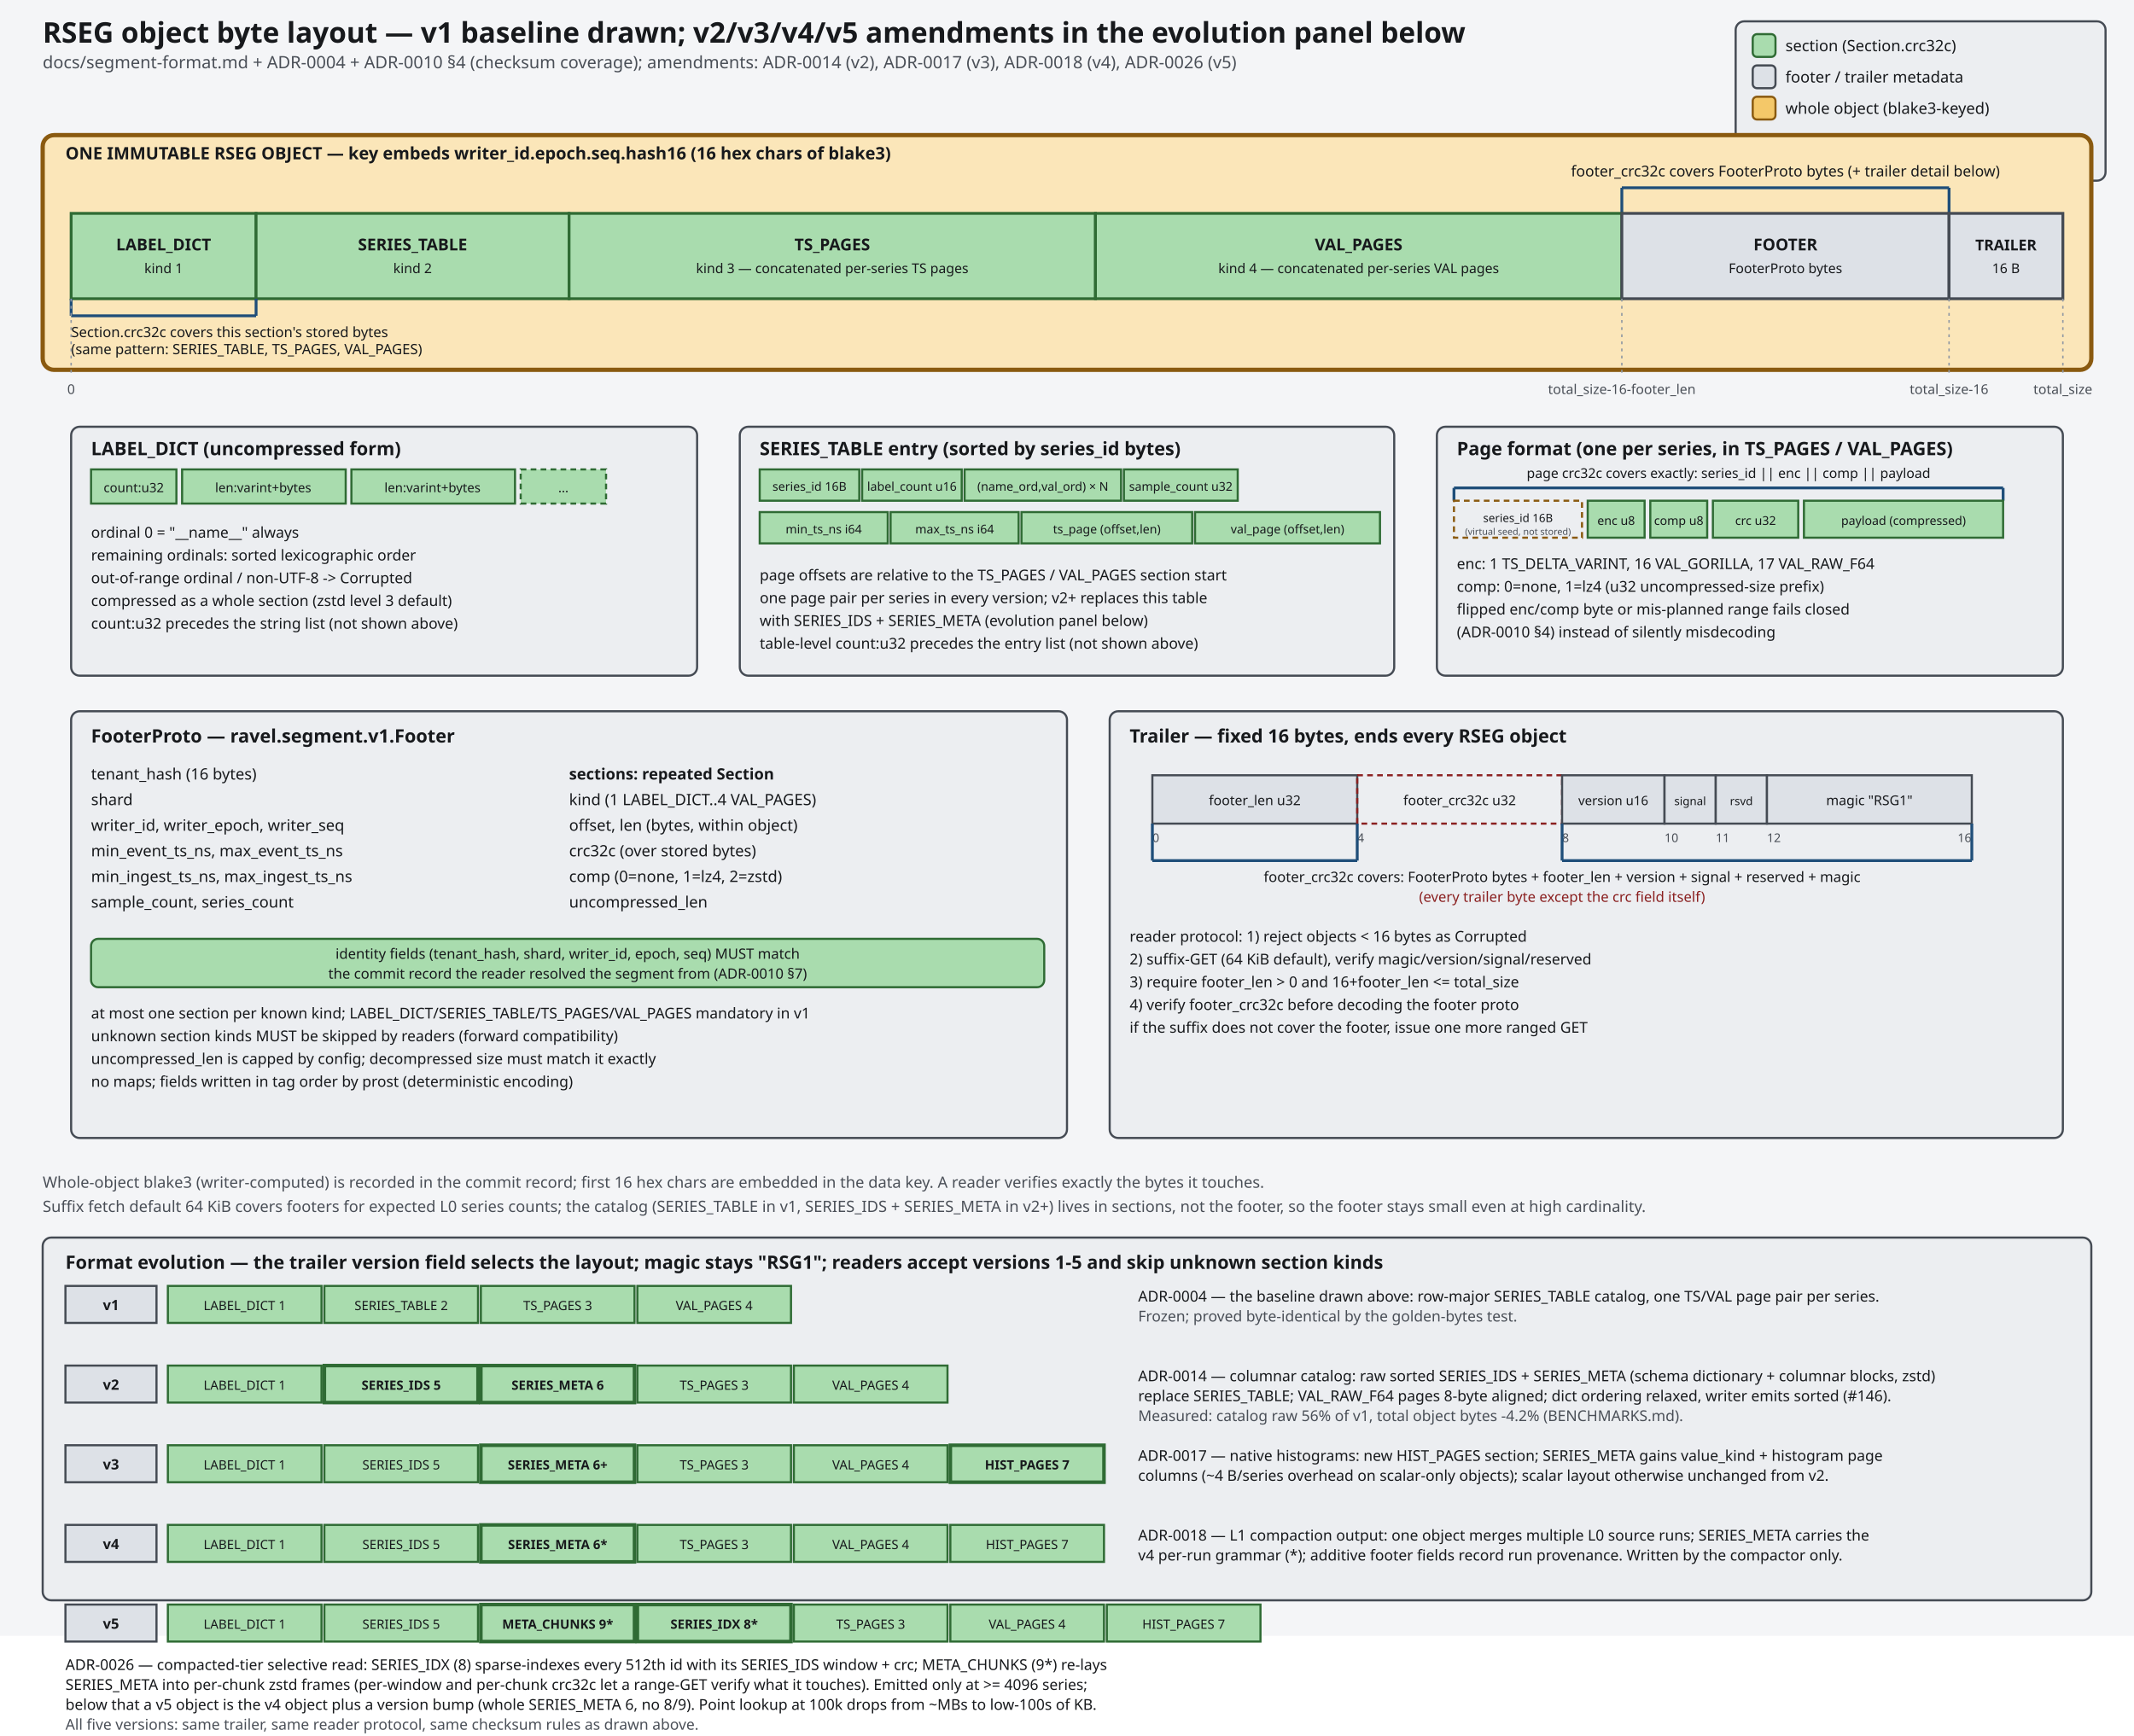
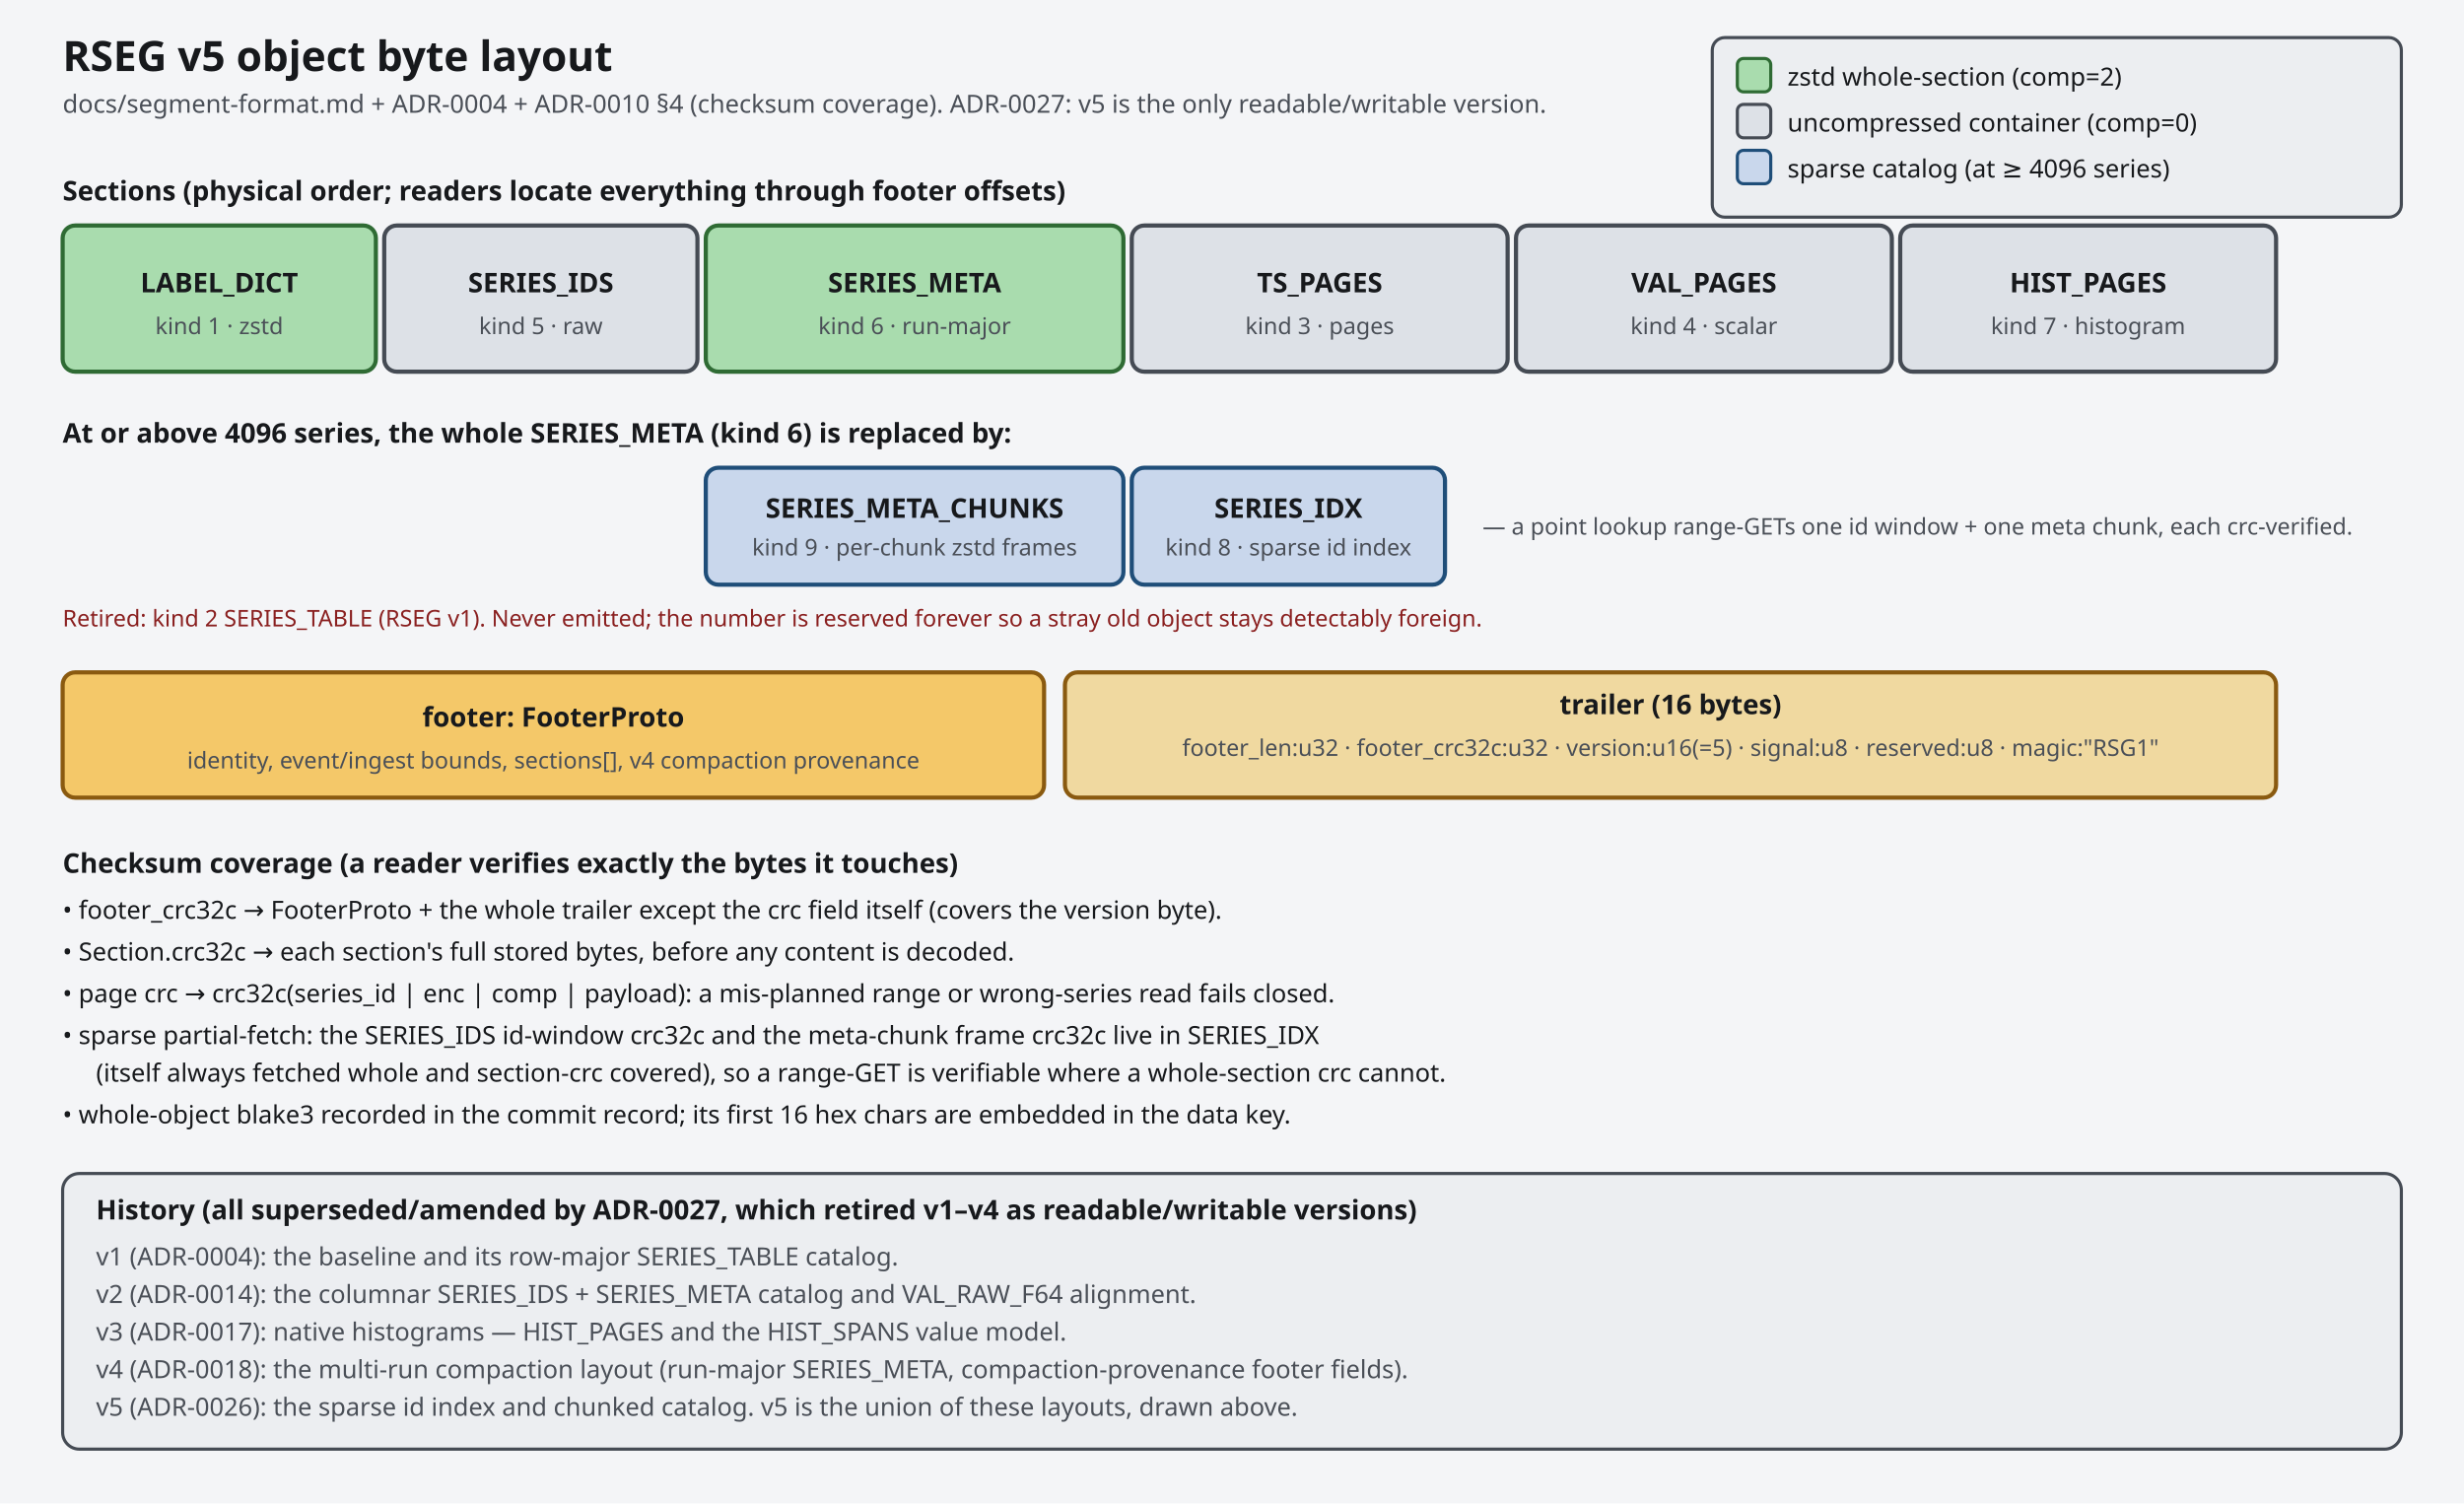
- <svg xmlns="http://www.w3.org/2000/svg" width="1500" height="1220" viewBox="0 0 1500 1220" font-family="system-ui, sans-serif">
-   <rect x="0" y="0" width="1500" height="1150" fill="#f4f5f7" />
-   <text x="30" y="30" font-size="20" font-weight="bold" fill="#17191c">RSEG object byte layout — v1 baseline drawn; v2/v3/v4/v5 amendments in the evolution panel below</text>
-   <text x="30" y="48" font-size="12" fill="#4a4f57">docs/segment-format.md + ADR-0004 + ADR-0010 §4 (checksum coverage); amendments: ADR-0014 (v2), ADR-0017 (v3), ADR-0018 (v4), ADR-0026 (v5)</text>
+ <svg xmlns="http://www.w3.org/2000/svg" width="1180" height="720" viewBox="0 0 1180 720" font-family="system-ui, sans-serif">
+   <rect x="0" y="0" width="1180" height="720" fill="#f4f5f7" />
+   <text x="30" y="34" font-size="20" font-weight="bold" fill="#17191c">RSEG v5 object byte layout</text>
+   <text x="30" y="54" font-size="12" fill="#4a4f57">docs/segment-format.md + ADR-0004 + ADR-0010 §4 (checksum coverage). ADR-0027: v5 is the only readable/writable version.</text>
  <g>
-     <rect x="1220" y="15" width="260" height="112" rx="6" fill="#eceef1" stroke="#454b54" stroke-width="1.5" />
-     <rect x="1232" y="24" width="16" height="16" rx="3" fill="#a9dcae" stroke="#2f6b34" stroke-width="1.5" />
-     <text x="1255" y="36" font-size="11" fill="#17191c">section (Section.crc32c)</text>
-     <rect x="1232" y="46" width="16" height="16" rx="3" fill="#dde1e7" stroke="#454b54" stroke-width="1.5" />
-     <text x="1255" y="58" font-size="11" fill="#17191c">footer / trailer metadata</text>
-     <rect x="1232" y="68" width="16" height="16" rx="3" fill="#f4c869" stroke="#8a5a10" stroke-width="1.5" />
-     <text x="1255" y="80" font-size="11" fill="#17191c">whole object (blake3-keyed)</text>
-     <line x1="1232" y1="98" x2="1248" y2="98" stroke="#1f4e79" stroke-width="2" />
-     <text x="1255" y="102" font-size="11" fill="#17191c">crc coverage bracket</text>
-     <rect x="1232" y="108" width="16" height="12" rx="2" fill="none" stroke="#8a2020" stroke-width="1.5" stroke-dasharray="3,2" />
-     <text x="1255" y="118" font-size="11" fill="#17191c">excluded from that crc</text>
+     <rect x="820" y="18" width="330" height="86" rx="6" fill="#eceef1" stroke="#454b54" stroke-width="1.5" />
+     <rect x="832" y="28" width="16" height="16" rx="3" fill="#a9dcae" stroke="#2f6b34" stroke-width="1.5" />
+     <text x="856" y="41" font-size="12" fill="#17191c">zstd whole-section (comp=2)</text>
+     <rect x="832" y="50" width="16" height="16" rx="3" fill="#dde1e7" stroke="#454b54" stroke-width="1.5" />
+     <text x="856" y="63" font-size="12" fill="#17191c">uncompressed container (comp=0)</text>
+     <rect x="832" y="72" width="16" height="16" rx="3" fill="#c9d7ec" stroke="#1f4e79" stroke-width="1.5" />
+     <text x="856" y="85" font-size="12" fill="#17191c">sparse catalog (at ≥ 4096 series)</text>
  </g>
-   <rect x="30" y="95" width="1440" height="165" rx="8" fill="#fbe6b9" stroke="#8a5a10" stroke-width="3" />
-   <text x="46" y="112" font-size="12" font-weight="bold" fill="#17191c">ONE IMMUTABLE RSEG OBJECT — key embeds writer_id.epoch.seq.hash16 (16 hex chars of blake3)</text>
-   <line x1="1140" y1="132" x2="1370" y2="132" stroke="#1f4e79" stroke-width="2" />
-   <line x1="1140" y1="132" x2="1140" y2="150" stroke="#1f4e79" stroke-width="2" />
-   <line x1="1370" y1="132" x2="1370" y2="150" stroke="#1f4e79" stroke-width="2" />
-   <text x="1255" y="124" font-size="10.5" text-anchor="middle" fill="#17191c">footer_crc32c covers FooterProto bytes (+ trailer detail below)</text>
+   <text x="30" y="96" font-size="13" font-weight="bold" fill="#17191c">Sections (physical order; readers locate everything through footer offsets)</text>
+   <g stroke-width="2">
+     <rect x="30" y="108" width="150" height="70" rx="6" fill="#a9dcae" stroke="#2f6b34" />
+     <rect x="184" y="108" width="150" height="70" rx="6" fill="#dde1e7" stroke="#454b54" />
+     <rect x="338" y="108" width="200" height="70" rx="6" fill="#a9dcae" stroke="#2f6b34" />
+     <rect x="542" y="108" width="180" height="70" rx="6" fill="#dde1e7" stroke="#454b54" />
+     <rect x="726" y="108" width="180" height="70" rx="6" fill="#dde1e7" stroke="#454b54" />
+     <rect x="910" y="108" width="180" height="70" rx="6" fill="#dde1e7" stroke="#454b54" />
+   </g>
+   <g font-size="13" font-weight="bold" fill="#17191c" text-anchor="middle">
+     <text x="105" y="140">LABEL_DICT</text>
+     <text x="259" y="140">SERIES_IDS</text>
+     <text x="438" y="140">SERIES_META</text>
+     <text x="632" y="140">TS_PAGES</text>
+     <text x="816" y="140">VAL_PAGES</text>
+     <text x="1000" y="140">HIST_PAGES</text>
+   </g>
+   <g font-size="11" fill="#4a4f57" text-anchor="middle">
+     <text x="105" y="160">kind 1 · zstd</text>
+     <text x="259" y="160">kind 5 · raw</text>
+     <text x="438" y="160">kind 6 · run-major</text>
+     <text x="632" y="160">kind 3 · pages</text>
+     <text x="816" y="160">kind 4 · scalar</text>
+     <text x="1000" y="160">kind 7 · histogram</text>
+   </g>
+   <text x="30" y="212" font-size="13" font-weight="bold" fill="#17191c">At or above 4096 series, the whole SERIES_META (kind 6) is replaced by:</text>
+   <g stroke-width="2">
+     <rect x="338" y="224" width="200" height="56" rx="6" fill="#c9d7ec" stroke="#1f4e79" />
+     <rect x="542" y="224" width="150" height="56" rx="6" fill="#c9d7ec" stroke="#1f4e79" />
+   </g>
+   <g font-size="13" font-weight="bold" fill="#17191c" text-anchor="middle">
+     <text x="438" y="248">SERIES_META_CHUNKS</text>
+     <text x="617" y="248">SERIES_IDX</text>
+   </g>
+   <g font-size="11" fill="#4a4f57" text-anchor="middle">
+     <text x="438" y="266">kind 9 · per-chunk zstd frames</text>
+     <text x="617" y="266">kind 8 · sparse id index</text>
+   </g>
+   <text x="710" y="256" font-size="11" fill="#4a4f57">— a point lookup range-GETs one id window + one meta chunk, each crc-verified.</text>
+   <text x="30" y="300" font-size="11" fill="#8a2020">Retired: kind 2 SERIES_TABLE (RSEG v1). Never emitted; the number is reserved forever so a stray old object stays detectably foreign.</text>
+   <g stroke-width="2">
+     <rect x="30" y="322" width="470" height="60" rx="6" fill="#f4c869" stroke="#8a5a10" />
+     <rect x="510" y="322" width="580" height="60" rx="6" fill="#f0d9a0" stroke="#8a5a10" />
+   </g>
+   <text x="265" y="348" font-size="13" font-weight="bold" fill="#17191c" text-anchor="middle">footer: FooterProto</text>
+   <text x="265" y="368" font-size="11" fill="#4a4f57" text-anchor="middle">identity, event/ingest bounds, sections[], v4 compaction provenance</text>
+   <text x="800" y="342" font-size="13" font-weight="bold" fill="#17191c" text-anchor="middle">trailer (16 bytes)</text>
+   <text x="800" y="362" font-size="11" fill="#4a4f57" text-anchor="middle">footer_len:u32 · footer_crc32c:u32 · version:u16(=5) · signal:u8 · reserved:u8 · magic:"RSG1"</text>
+   <text x="30" y="418" font-size="13" font-weight="bold" fill="#17191c">Checksum coverage (a reader verifies exactly the bytes it touches)</text>
+   <g font-size="12" fill="#17191c">
+     <text x="30" y="440">• footer_crc32c → FooterProto + the whole trailer except the crc field itself (covers the version byte).</text>
+     <text x="30" y="460">• Section.crc32c → each section's full stored bytes, before any content is decoded.</text>
+     <text x="30" y="480">• page crc → crc32c(series_id | enc | comp | payload): a mis-planned range or wrong-series read fails closed.</text>
+     <text x="30" y="500">• sparse partial-fetch: the SERIES_IDS id-window crc32c and the meta-chunk frame crc32c live in SERIES_IDX</text>
+     <text x="46" y="518">(itself always fetched whole and section-crc covered), so a range-GET is verifiable where a whole-section crc cannot.</text>
+     <text x="30" y="538">• whole-object blake3 recorded in the commit record; its first 16 hex chars are embedded in the data key.</text>
+   </g>
  <g>
-     <rect x="50" y="150" width="130" height="60" fill="#a9dcae" stroke="#2f6b34" stroke-width="2" />
-     <text x="115" y="176" font-size="11.5" font-weight="bold" text-anchor="middle" fill="#17191c">LABEL_DICT</text>
-     <text x="115" y="192" font-size="9.5" text-anchor="middle" fill="#17191c">kind 1</text>
-     <rect x="180" y="150" width="220" height="60" fill="#a9dcae" stroke="#2f6b34" stroke-width="2" />
-     <text x="290" y="176" font-size="11.5" font-weight="bold" text-anchor="middle" fill="#17191c">SERIES_TABLE</text>
-     <text x="290" y="192" font-size="9.5" text-anchor="middle" fill="#17191c">kind 2</text>
-     <rect x="400" y="150" width="370" height="60" fill="#a9dcae" stroke="#2f6b34" stroke-width="2" />
-     <text x="585" y="176" font-size="11.5" font-weight="bold" text-anchor="middle" fill="#17191c">TS_PAGES</text>
-     <text x="585" y="192" font-size="9.5" text-anchor="middle" fill="#17191c">kind 3 — concatenated per-series TS pages</text>
-     <rect x="770" y="150" width="370" height="60" fill="#a9dcae" stroke="#2f6b34" stroke-width="2" />
-     <text x="955" y="176" font-size="11.5" font-weight="bold" text-anchor="middle" fill="#17191c">VAL_PAGES</text>
-     <text x="955" y="192" font-size="9.5" text-anchor="middle" fill="#17191c">kind 4 — concatenated per-series VAL pages</text>
-     <rect x="1140" y="150" width="230" height="60" fill="#dde1e7" stroke="#454b54" stroke-width="2" />
-     <text x="1255" y="176" font-size="11.5" font-weight="bold" text-anchor="middle" fill="#17191c">FOOTER</text>
-     <text x="1255" y="192" font-size="9.5" text-anchor="middle" fill="#17191c">FooterProto bytes</text>
-     <rect x="1370" y="150" width="80" height="60" fill="#dde1e7" stroke="#454b54" stroke-width="2" />
-     <text x="1410" y="176" font-size="10.5" font-weight="bold" text-anchor="middle" fill="#17191c">TRAILER</text>
-     <text x="1410" y="192" font-size="9.5" text-anchor="middle" fill="#17191c">16 B</text>
+     <rect x="30" y="562" width="1120" height="132" rx="8" fill="#eceef1" stroke="#454b54" stroke-width="1.5" />
+     <text x="46" y="584" font-size="13" font-weight="bold" fill="#17191c">History (all superseded/amended by ADR-0027, which retired v1–v4 as readable/writable versions)</text>
+     <g font-size="12" fill="#4a4f57">
+       <text x="46" y="606">v1 (ADR-0004): the baseline and its row-major SERIES_TABLE catalog.</text>
+       <text x="46" y="624">v2 (ADR-0014): the columnar SERIES_IDS + SERIES_META catalog and VAL_RAW_F64 alignment.</text>
+       <text x="46" y="642">v3 (ADR-0017): native histograms — HIST_PAGES and the HIST_SPANS value model.</text>
+       <text x="46" y="660">v4 (ADR-0018): the multi-run compaction layout (run-major SERIES_META, compaction-provenance footer fields).</text>
+       <text x="46" y="678">v5 (ADR-0026): the sparse id index and chunked catalog. v5 is the union of these layouts, drawn above.</text>
+     </g>
  </g>
-   <line x1="50" y1="222" x2="180" y2="222" stroke="#1f4e79" stroke-width="2" />
-   <line x1="50" y1="210" x2="50" y2="222" stroke="#1f4e79" stroke-width="2" />
-   <line x1="180" y1="210" x2="180" y2="222" stroke="#1f4e79" stroke-width="2" />
-   <text x="50" y="237" font-size="10" fill="#17191c">Section.crc32c covers this section's stored bytes</text>
-   <text x="50" y="249" font-size="10" fill="#17191c">(same pattern: SERIES_TABLE, TS_PAGES, VAL_PAGES)</text>
-   <line x1="50" y1="210" x2="50" y2="265" stroke="#9098a3" stroke-width="1" stroke-dasharray="2,3" />
-   <text x="50" y="277" font-size="9.5" text-anchor="middle" fill="#4a4f57">0</text>
-   <line x1="1140" y1="210" x2="1140" y2="265" stroke="#9098a3" stroke-width="1" stroke-dasharray="2,3" />
-   <text x="1140" y="277" font-size="9.5" text-anchor="middle" fill="#4a4f57">total_size-16-footer_len</text>
-   <line x1="1370" y1="210" x2="1370" y2="265" stroke="#9098a3" stroke-width="1" stroke-dasharray="2,3" />
-   <text x="1370" y="277" font-size="9.5" text-anchor="middle" fill="#4a4f57">total_size-16</text>
-   <line x1="1450" y1="210" x2="1450" y2="265" stroke="#9098a3" stroke-width="1" stroke-dasharray="2,3" />
-   <text x="1450" y="277" font-size="9.5" text-anchor="middle" fill="#4a4f57">total_size</text>
-   <rect x="50" y="300" width="440" height="175" rx="6" fill="#eceef1" stroke="#454b54" stroke-width="1.5" />
-   <text x="64" y="320" font-size="13" font-weight="bold" fill="#17191c">LABEL_DICT (uncompressed form)</text>
-   <rect x="64" y="330" width="60" height="24" fill="#a9dcae" stroke="#2f6b34" stroke-width="1.5" />
-   <text x="94" y="346" font-size="9" text-anchor="middle" fill="#17191c">count:u32</text>
-   <rect x="128" y="330" width="115" height="24" fill="#a9dcae" stroke="#2f6b34" stroke-width="1.5" />
-   <text x="185" y="346" font-size="9" text-anchor="middle" fill="#17191c">len:varint+bytes</text>
-   <rect x="247" y="330" width="115" height="24" fill="#a9dcae" stroke="#2f6b34" stroke-width="1.5" />
-   <text x="304" y="346" font-size="9" text-anchor="middle" fill="#17191c">len:varint+bytes</text>
-   <rect x="366" y="330" width="60" height="24" fill="#a9dcae" stroke="#2f6b34" stroke-width="1.5" stroke-dasharray="4,3" />
-   <text x="396" y="346" font-size="9" text-anchor="middle" fill="#17191c">...</text>
-   <text x="64" y="378" font-size="10.5" fill="#17191c">ordinal 0 = "__name__" always</text>
-   <text x="64" y="394" font-size="10.5" fill="#17191c">remaining ordinals: sorted lexicographic order</text>
-   <text x="64" y="410" font-size="10.5" fill="#17191c">out-of-range ordinal / non-UTF-8 -&gt; Corrupted</text>
-   <text x="64" y="426" font-size="10.5" fill="#17191c">compressed as a whole section (zstd level 3 default)</text>
-   <text x="64" y="442" font-size="10.5" fill="#17191c">count:u32 precedes the string list (not shown above)</text>
-   <rect x="520" y="300" width="460" height="175" rx="6" fill="#eceef1" stroke="#454b54" stroke-width="1.5" />
-   <text x="534" y="320" font-size="13" font-weight="bold" fill="#17191c">SERIES_TABLE entry (sorted by series_id bytes)</text>
-   <rect x="534" y="330" width="70" height="22" fill="#a9dcae" stroke="#2f6b34" stroke-width="1.5" />
-   <text x="569" y="345" font-size="8.5" text-anchor="middle" fill="#17191c">series_id 16B</text>
-   <rect x="606" y="330" width="70" height="22" fill="#a9dcae" stroke="#2f6b34" stroke-width="1.5" />
-   <text x="641" y="345" font-size="8.5" text-anchor="middle" fill="#17191c">label_count u16</text>
-   <rect x="678" y="330" width="110" height="22" fill="#a9dcae" stroke="#2f6b34" stroke-width="1.5" />
-   <text x="733" y="345" font-size="8.5" text-anchor="middle" fill="#17191c">(name_ord,val_ord) × N</text>
-   <rect x="790" y="330" width="80" height="22" fill="#a9dcae" stroke="#2f6b34" stroke-width="1.5" />
-   <text x="830" y="345" font-size="8.5" text-anchor="middle" fill="#17191c">sample_count u32</text>
-   <rect x="534" y="360" width="90" height="22" fill="#a9dcae" stroke="#2f6b34" stroke-width="1.5" />
-   <text x="579" y="375" font-size="8.5" text-anchor="middle" fill="#17191c">min_ts_ns i64</text>
-   <rect x="626" y="360" width="90" height="22" fill="#a9dcae" stroke="#2f6b34" stroke-width="1.5" />
-   <text x="671" y="375" font-size="8.5" text-anchor="middle" fill="#17191c">max_ts_ns i64</text>
-   <rect x="718" y="360" width="120" height="22" fill="#a9dcae" stroke="#2f6b34" stroke-width="1.5" />
-   <text x="778" y="375" font-size="8.5" text-anchor="middle" fill="#17191c">ts_page (offset,len)</text>
-   <rect x="840" y="360" width="130" height="22" fill="#a9dcae" stroke="#2f6b34" stroke-width="1.5" />
-   <text x="905" y="375" font-size="8.5" text-anchor="middle" fill="#17191c">val_page (offset,len)</text>
-   <text x="534" y="408" font-size="10.5" fill="#17191c">page offsets are relative to the TS_PAGES / VAL_PAGES section start</text>
-   <text x="534" y="424" font-size="10.5" fill="#17191c">one page pair per series in every version; v2+ replaces this table</text>
-   <text x="534" y="440" font-size="10.5" fill="#17191c">with SERIES_IDS + SERIES_META (evolution panel below)</text>
-   <text x="534" y="456" font-size="10.5" fill="#17191c">table-level count:u32 precedes the entry list (not shown above)</text>
-   <rect x="1010" y="300" width="440" height="175" rx="6" fill="#eceef1" stroke="#454b54" stroke-width="1.5" />
-   <text x="1024" y="320" font-size="13" font-weight="bold" fill="#17191c">Page format (one per series, in TS_PAGES / VAL_PAGES)</text>
-   <line x1="1022" y1="343" x2="1408" y2="343" stroke="#1f4e79" stroke-width="2" />
-   <line x1="1022" y1="343" x2="1022" y2="352" stroke="#1f4e79" stroke-width="2" />
-   <line x1="1408" y1="343" x2="1408" y2="352" stroke="#1f4e79" stroke-width="2" />
-   <text x="1215" y="336" font-size="9.5" text-anchor="middle" fill="#17191c">page crc32c covers exactly: series_id || enc || comp || payload</text>
-   <rect x="1022" y="352" width="90" height="26" fill="none" stroke="#8a5a10" stroke-width="1.5" stroke-dasharray="4,3" />
-   <text x="1067" y="367" font-size="8" text-anchor="middle" fill="#17191c">series_id 16B</text>
-   <text x="1067" y="376" font-size="6.5" text-anchor="middle" fill="#4a4f57">(virtual seed, not stored)</text>
-   <rect x="1116" y="352" width="40" height="26" fill="#a9dcae" stroke="#2f6b34" stroke-width="1.5" />
-   <text x="1136" y="369" font-size="8.5" text-anchor="middle" fill="#17191c">enc u8</text>
-   <rect x="1160" y="352" width="40" height="26" fill="#a9dcae" stroke="#2f6b34" stroke-width="1.5" />
-   <text x="1180" y="369" font-size="8.5" text-anchor="middle" fill="#17191c">comp u8</text>
-   <rect x="1204" y="352" width="60" height="26" fill="#a9dcae" stroke="#2f6b34" stroke-width="1.5" />
-   <text x="1234" y="369" font-size="8.5" text-anchor="middle" fill="#17191c">crc u32</text>
-   <rect x="1268" y="352" width="140" height="26" fill="#a9dcae" stroke="#2f6b34" stroke-width="1.5" stroke-dasharray="0" />
-   <text x="1338" y="369" font-size="8.5" text-anchor="middle" fill="#17191c">payload (compressed)</text>
-   <text x="1024" y="400" font-size="10.5" fill="#17191c">enc: 1 TS_DELTA_VARINT, 16 VAL_GORILLA, 17 VAL_RAW_F64</text>
-   <text x="1024" y="416" font-size="10.5" fill="#17191c">comp: 0=none, 1=lz4 (u32 uncompressed-size prefix)</text>
-   <text x="1024" y="432" font-size="10.5" fill="#17191c">flipped enc/comp byte or mis-planned range fails closed</text>
-   <text x="1024" y="448" font-size="10.5" fill="#17191c">(ADR-0010 §4) instead of silently misdecoding</text>
-   <rect x="50" y="500" width="700" height="300" rx="6" fill="#eceef1" stroke="#454b54" stroke-width="1.5" />
-   <text x="64" y="522" font-size="13" font-weight="bold" fill="#17191c">FooterProto — ravel.segment.v1.Footer</text>
-   <text x="64" y="548" font-size="11" fill="#17191c">tenant_hash (16 bytes)</text>
-   <text x="64" y="566" font-size="11" fill="#17191c">shard</text>
-   <text x="64" y="584" font-size="11" fill="#17191c">writer_id, writer_epoch, writer_seq</text>
-   <text x="64" y="602" font-size="11" fill="#17191c">min_event_ts_ns, max_event_ts_ns</text>
-   <text x="64" y="620" font-size="11" fill="#17191c">min_ingest_ts_ns, max_ingest_ts_ns</text>
-   <text x="64" y="638" font-size="11" fill="#17191c">sample_count, series_count</text>
-   <text x="400" y="548" font-size="11" font-weight="bold" fill="#17191c">sections: repeated Section</text>
-   <text x="400" y="566" font-size="11" fill="#17191c">kind (1 LABEL_DICT..4 VAL_PAGES)</text>
-   <text x="400" y="584" font-size="11" fill="#17191c">offset, len (bytes, within object)</text>
-   <text x="400" y="602" font-size="11" fill="#17191c">crc32c (over stored bytes)</text>
-   <text x="400" y="620" font-size="11" fill="#17191c">comp (0=none, 1=lz4, 2=zstd)</text>
-   <text x="400" y="638" font-size="11" fill="#17191c">uncompressed_len</text>
-   <rect x="64" y="660" width="670" height="34" rx="5" fill="#a9dcae" stroke="#2f6b34" stroke-width="1.5" />
-   <text x="399" y="674" font-size="10" text-anchor="middle" fill="#17191c">identity fields (tenant_hash, shard, writer_id, epoch, seq) MUST match</text>
-   <text x="399" y="688" font-size="10" text-anchor="middle" fill="#17191c">the commit record the reader resolved the segment from (ADR-0010 §7)</text>
-   <text x="64" y="716" font-size="10.5" fill="#17191c">at most one section per known kind; LABEL_DICT/SERIES_TABLE/TS_PAGES/VAL_PAGES mandatory in v1</text>
-   <text x="64" y="732" font-size="10.5" fill="#17191c">unknown section kinds MUST be skipped by readers (forward compatibility)</text>
-   <text x="64" y="748" font-size="10.5" fill="#17191c">uncompressed_len is capped by config; decompressed size must match it exactly</text>
-   <text x="64" y="764" font-size="10.5" fill="#17191c">no maps; fields written in tag order by prost (deterministic encoding)</text>
-   <rect x="780" y="500" width="670" height="300" rx="6" fill="#eceef1" stroke="#454b54" stroke-width="1.5" />
-   <text x="794" y="522" font-size="13" font-weight="bold" fill="#17191c">Trailer — fixed 16 bytes, ends every RSEG object</text>
-   <rect x="810" y="545" width="144" height="34" fill="#dde1e7" stroke="#454b54" stroke-width="1.5" />
-   <text x="882" y="566" font-size="9.5" text-anchor="middle" fill="#17191c">footer_len u32</text>
-   <rect x="954" y="545" width="144" height="34" fill="none" stroke="#8a2020" stroke-width="1.5" stroke-dasharray="4,3" />
-   <text x="1026" y="566" font-size="9.5" text-anchor="middle" fill="#17191c">footer_crc32c u32</text>
-   <rect x="1098" y="545" width="72" height="34" fill="#dde1e7" stroke="#454b54" stroke-width="1.5" />
-   <text x="1134" y="566" font-size="9" text-anchor="middle" fill="#17191c">version u16</text>
-   <rect x="1170" y="545" width="36" height="34" fill="#dde1e7" stroke="#454b54" stroke-width="1.5" />
-   <text x="1188" y="566" font-size="8" text-anchor="middle" fill="#17191c">signal</text>
-   <rect x="1206" y="545" width="36" height="34" fill="#dde1e7" stroke="#454b54" stroke-width="1.5" />
-   <text x="1224" y="566" font-size="8" text-anchor="middle" fill="#17191c">rsvd</text>
-   <rect x="1242" y="545" width="144" height="34" fill="#dde1e7" stroke="#454b54" stroke-width="1.5" />
-   <text x="1314" y="566" font-size="9.5" text-anchor="middle" fill="#17191c">magic "RSG1"</text>
-   <text x="810" y="592" font-size="8.5" fill="#4a4f57">0</text>
-   <text x="954" y="592" font-size="8.5" fill="#4a4f57">4</text>
-   <text x="1098" y="592" font-size="8.5" fill="#4a4f57">8</text>
-   <text x="1170" y="592" font-size="8.5" fill="#4a4f57">10</text>
-   <text x="1206" y="592" font-size="8.5" fill="#4a4f57">11</text>
-   <text x="1242" y="592" font-size="8.5" fill="#4a4f57">12</text>
-   <text x="1376" y="592" font-size="8.5" fill="#4a4f57">16</text>
-   <line x1="810" y1="605" x2="954" y2="605" stroke="#1f4e79" stroke-width="2" />
-   <line x1="1098" y1="605" x2="1386" y2="605" stroke="#1f4e79" stroke-width="2" />
-   <line x1="810" y1="579" x2="810" y2="605" stroke="#1f4e79" stroke-width="2" />
-   <line x1="954" y1="579" x2="954" y2="605" stroke="#1f4e79" stroke-width="2" />
-   <line x1="1098" y1="579" x2="1098" y2="605" stroke="#1f4e79" stroke-width="2" />
-   <line x1="1386" y1="579" x2="1386" y2="605" stroke="#1f4e79" stroke-width="2" />
-   <text x="1098" y="620" font-size="10" text-anchor="middle" fill="#17191c">footer_crc32c covers: FooterProto bytes + footer_len + version + signal + reserved + magic</text>
-   <text x="1098" y="634" font-size="10" text-anchor="middle" fill="#8a2020">(every trailer byte except the crc field itself)</text>
-   <text x="794" y="662" font-size="10.5" fill="#17191c">reader protocol: 1) reject objects &lt; 16 bytes as Corrupted</text>
-   <text x="794" y="678" font-size="10.5" fill="#17191c">2) suffix-GET (64 KiB default), verify magic/version/signal/reserved</text>
-   <text x="794" y="694" font-size="10.5" fill="#17191c">3) require footer_len &gt; 0 and 16+footer_len &lt;= total_size</text>
-   <text x="794" y="710" font-size="10.5" fill="#17191c">4) verify footer_crc32c before decoding the footer proto</text>
-   <text x="794" y="726" font-size="10.5" fill="#17191c">if the suffix does not cover the footer, issue one more ranged GET</text>
-   <text x="30" y="835" font-size="11" fill="#4a4f57">Whole-object blake3 (writer-computed) is recorded in the commit record; first 16 hex chars are embedded in the data key. A reader verifies exactly the bytes it touches.</text>
-   <text x="30" y="852" font-size="11" fill="#4a4f57">Suffix fetch default 64 KiB covers footers for expected L0 series counts; the catalog (SERIES_TABLE in v1, SERIES_IDS + SERIES_META in v2+) lives in sections, not the footer, so the footer stays small even at high cardinality.</text>
-   <rect x="30" y="870" width="1440" height="255" rx="6" fill="#eceef1" stroke="#454b54" stroke-width="1.5" />
-   <text x="46" y="892" font-size="13" font-weight="bold" fill="#17191c">Format evolution — the trailer version field selects the layout; magic stays "RSG1"; readers accept versions 1-5 and skip unknown section kinds</text>
-   <rect x="46" y="904" width="64" height="26" fill="#dde1e7" stroke="#454b54" stroke-width="1.5" />
-   <text x="78" y="921" font-size="10" font-weight="bold" text-anchor="middle" fill="#17191c">v1</text>
-   <rect x="118" y="904" width="108" height="26" fill="#a9dcae" stroke="#2f6b34" stroke-width="1.5" />
-   <text x="172" y="921" font-size="9" text-anchor="middle" fill="#17191c">LABEL_DICT 1</text>
-   <rect x="228" y="904" width="108" height="26" fill="#a9dcae" stroke="#2f6b34" stroke-width="1.5" />
-   <text x="282" y="921" font-size="9" text-anchor="middle" fill="#17191c">SERIES_TABLE 2</text>
-   <rect x="338" y="904" width="108" height="26" fill="#a9dcae" stroke="#2f6b34" stroke-width="1.5" />
-   <text x="392" y="921" font-size="9" text-anchor="middle" fill="#17191c">TS_PAGES 3</text>
-   <rect x="448" y="904" width="108" height="26" fill="#a9dcae" stroke="#2f6b34" stroke-width="1.5" />
-   <text x="502" y="921" font-size="9" text-anchor="middle" fill="#17191c">VAL_PAGES 4</text>
-   <text x="800" y="915" font-size="10.5" fill="#17191c">ADR-0004 — the baseline drawn above: row-major SERIES_TABLE catalog, one TS/VAL page pair per series.</text>
-   <text x="800" y="929" font-size="10.5" fill="#4a4f57">Frozen; proved byte-identical by the golden-bytes test.</text>
-   <rect x="46" y="960" width="64" height="26" fill="#dde1e7" stroke="#454b54" stroke-width="1.5" />
-   <text x="78" y="977" font-size="10" font-weight="bold" text-anchor="middle" fill="#17191c">v2</text>
-   <rect x="118" y="960" width="108" height="26" fill="#a9dcae" stroke="#2f6b34" stroke-width="1.5" />
-   <text x="172" y="977" font-size="9" text-anchor="middle" fill="#17191c">LABEL_DICT 1</text>
-   <rect x="228" y="960" width="108" height="26" fill="#a9dcae" stroke="#2f6b34" stroke-width="2.5" />
-   <text x="282" y="977" font-size="9" font-weight="bold" text-anchor="middle" fill="#17191c">SERIES_IDS 5</text>
-   <rect x="338" y="960" width="108" height="26" fill="#a9dcae" stroke="#2f6b34" stroke-width="2.5" />
-   <text x="392" y="977" font-size="9" font-weight="bold" text-anchor="middle" fill="#17191c">SERIES_META 6</text>
-   <rect x="448" y="960" width="108" height="26" fill="#a9dcae" stroke="#2f6b34" stroke-width="1.5" />
-   <text x="502" y="977" font-size="9" text-anchor="middle" fill="#17191c">TS_PAGES 3</text>
-   <rect x="558" y="960" width="108" height="26" fill="#a9dcae" stroke="#2f6b34" stroke-width="1.5" />
-   <text x="612" y="977" font-size="9" text-anchor="middle" fill="#17191c">VAL_PAGES 4</text>
-   <text x="800" y="971" font-size="10.5" fill="#17191c">ADR-0014 — columnar catalog: raw sorted SERIES_IDS + SERIES_META (schema dictionary + columnar blocks, zstd)</text>
-   <text x="800" y="985" font-size="10.5" fill="#17191c">replace SERIES_TABLE; VAL_RAW_F64 pages 8-byte aligned; dict ordering relaxed, writer emits sorted (#146).</text>
-   <text x="800" y="999" font-size="10.5" fill="#4a4f57">Measured: catalog raw 56% of v1, total object bytes -4.2% (BENCHMARKS.md).</text>
-   <rect x="46" y="1016" width="64" height="26" fill="#dde1e7" stroke="#454b54" stroke-width="1.5" />
-   <text x="78" y="1033" font-size="10" font-weight="bold" text-anchor="middle" fill="#17191c">v3</text>
-   <rect x="118" y="1016" width="108" height="26" fill="#a9dcae" stroke="#2f6b34" stroke-width="1.5" />
-   <text x="172" y="1033" font-size="9" text-anchor="middle" fill="#17191c">LABEL_DICT 1</text>
-   <rect x="228" y="1016" width="108" height="26" fill="#a9dcae" stroke="#2f6b34" stroke-width="1.5" />
-   <text x="282" y="1033" font-size="9" text-anchor="middle" fill="#17191c">SERIES_IDS 5</text>
-   <rect x="338" y="1016" width="108" height="26" fill="#a9dcae" stroke="#2f6b34" stroke-width="2.5" />
-   <text x="392" y="1033" font-size="9" font-weight="bold" text-anchor="middle" fill="#17191c">SERIES_META 6+</text>
-   <rect x="448" y="1016" width="108" height="26" fill="#a9dcae" stroke="#2f6b34" stroke-width="1.5" />
-   <text x="502" y="1033" font-size="9" text-anchor="middle" fill="#17191c">TS_PAGES 3</text>
-   <rect x="558" y="1016" width="108" height="26" fill="#a9dcae" stroke="#2f6b34" stroke-width="1.5" />
-   <text x="612" y="1033" font-size="9" text-anchor="middle" fill="#17191c">VAL_PAGES 4</text>
-   <rect x="668" y="1016" width="108" height="26" fill="#a9dcae" stroke="#2f6b34" stroke-width="2.5" />
-   <text x="722" y="1033" font-size="9" font-weight="bold" text-anchor="middle" fill="#17191c">HIST_PAGES 7</text>
-   <text x="800" y="1027" font-size="10.5" fill="#17191c">ADR-0017 — native histograms: new HIST_PAGES section; SERIES_META gains value_kind + histogram page</text>
-   <text x="800" y="1041" font-size="10.5" fill="#17191c">columns (~4 B/series overhead on scalar-only objects); scalar layout otherwise unchanged from v2.</text>
-   <rect x="46" y="1072" width="64" height="26" fill="#dde1e7" stroke="#454b54" stroke-width="1.5" />
-   <text x="78" y="1089" font-size="10" font-weight="bold" text-anchor="middle" fill="#17191c">v4</text>
-   <rect x="118" y="1072" width="108" height="26" fill="#a9dcae" stroke="#2f6b34" stroke-width="1.5" />
-   <text x="172" y="1089" font-size="9" text-anchor="middle" fill="#17191c">LABEL_DICT 1</text>
-   <rect x="228" y="1072" width="108" height="26" fill="#a9dcae" stroke="#2f6b34" stroke-width="1.5" />
-   <text x="282" y="1089" font-size="9" text-anchor="middle" fill="#17191c">SERIES_IDS 5</text>
-   <rect x="338" y="1072" width="108" height="26" fill="#a9dcae" stroke="#2f6b34" stroke-width="2.5" />
-   <text x="392" y="1089" font-size="9" font-weight="bold" text-anchor="middle" fill="#17191c">SERIES_META 6*</text>
-   <rect x="448" y="1072" width="108" height="26" fill="#a9dcae" stroke="#2f6b34" stroke-width="1.5" />
-   <text x="502" y="1089" font-size="9" text-anchor="middle" fill="#17191c">TS_PAGES 3</text>
-   <rect x="558" y="1072" width="108" height="26" fill="#a9dcae" stroke="#2f6b34" stroke-width="1.5" />
-   <text x="612" y="1089" font-size="9" text-anchor="middle" fill="#17191c">VAL_PAGES 4</text>
-   <rect x="668" y="1072" width="108" height="26" fill="#a9dcae" stroke="#2f6b34" stroke-width="1.5" />
-   <text x="722" y="1089" font-size="9" text-anchor="middle" fill="#17191c">HIST_PAGES 7</text>
-   <text x="800" y="1083" font-size="10.5" fill="#17191c">ADR-0018 — L1 compaction output: one object merges multiple L0 source runs; SERIES_META carries the</text>
-   <text x="800" y="1097" font-size="10.5" fill="#17191c">v4 per-run grammar (*); additive footer fields record run provenance. Written by the compactor only.</text>
-   <rect x="46" y="1128" width="64" height="26" fill="#dde1e7" stroke="#454b54" stroke-width="1.5" />
-   <text x="78" y="1145" font-size="10" font-weight="bold" text-anchor="middle" fill="#17191c">v5</text>
-   <rect x="118" y="1128" width="108" height="26" fill="#a9dcae" stroke="#2f6b34" stroke-width="1.5" />
-   <text x="172" y="1145" font-size="9" text-anchor="middle" fill="#17191c">LABEL_DICT 1</text>
-   <rect x="228" y="1128" width="108" height="26" fill="#a9dcae" stroke="#2f6b34" stroke-width="1.5" />
-   <text x="282" y="1145" font-size="9" text-anchor="middle" fill="#17191c">SERIES_IDS 5</text>
-   <rect x="338" y="1128" width="108" height="26" fill="#a9dcae" stroke="#2f6b34" stroke-width="2.5" />
-   <text x="392" y="1145" font-size="9" font-weight="bold" text-anchor="middle" fill="#17191c">META_CHUNKS 9*</text>
-   <rect x="448" y="1128" width="108" height="26" fill="#a9dcae" stroke="#2f6b34" stroke-width="2.5" />
-   <text x="502" y="1145" font-size="9" font-weight="bold" text-anchor="middle" fill="#17191c">SERIES_IDX 8*</text>
-   <rect x="558" y="1128" width="108" height="26" fill="#a9dcae" stroke="#2f6b34" stroke-width="1.5" />
-   <text x="612" y="1145" font-size="9" text-anchor="middle" fill="#17191c">TS_PAGES 3</text>
-   <rect x="668" y="1128" width="108" height="26" fill="#a9dcae" stroke="#2f6b34" stroke-width="1.5" />
-   <text x="722" y="1145" font-size="9" text-anchor="middle" fill="#17191c">VAL_PAGES 4</text>
-   <rect x="778" y="1128" width="108" height="26" fill="#a9dcae" stroke="#2f6b34" stroke-width="1.5" />
-   <text x="832" y="1145" font-size="9" text-anchor="middle" fill="#17191c">HIST_PAGES 7</text>
-   <text x="46" y="1174" font-size="10.5" fill="#17191c">ADR-0026 — compacted-tier selective read: SERIES_IDX (8) sparse-indexes every 512th id with its SERIES_IDS window + crc; META_CHUNKS (9*) re-lays</text>
-   <text x="46" y="1188" font-size="10.5" fill="#17191c">SERIES_META into per-chunk zstd frames (per-window and per-chunk crc32c let a range-GET verify what it touches). Emitted only at &gt;= 4096 series;</text>
-   <text x="46" y="1202" font-size="10.5" fill="#17191c">below that a v5 object is the v4 object plus a version bump (whole SERIES_META 6, no 8/9). Point lookup at 100k drops from ~MBs to low-100s of KB.</text>
-   <text x="46" y="1216" font-size="10.5" fill="#4a4f57">All five versions: same trailer, same reader protocol, same checksum rules as drawn above.</text>
</svg>
